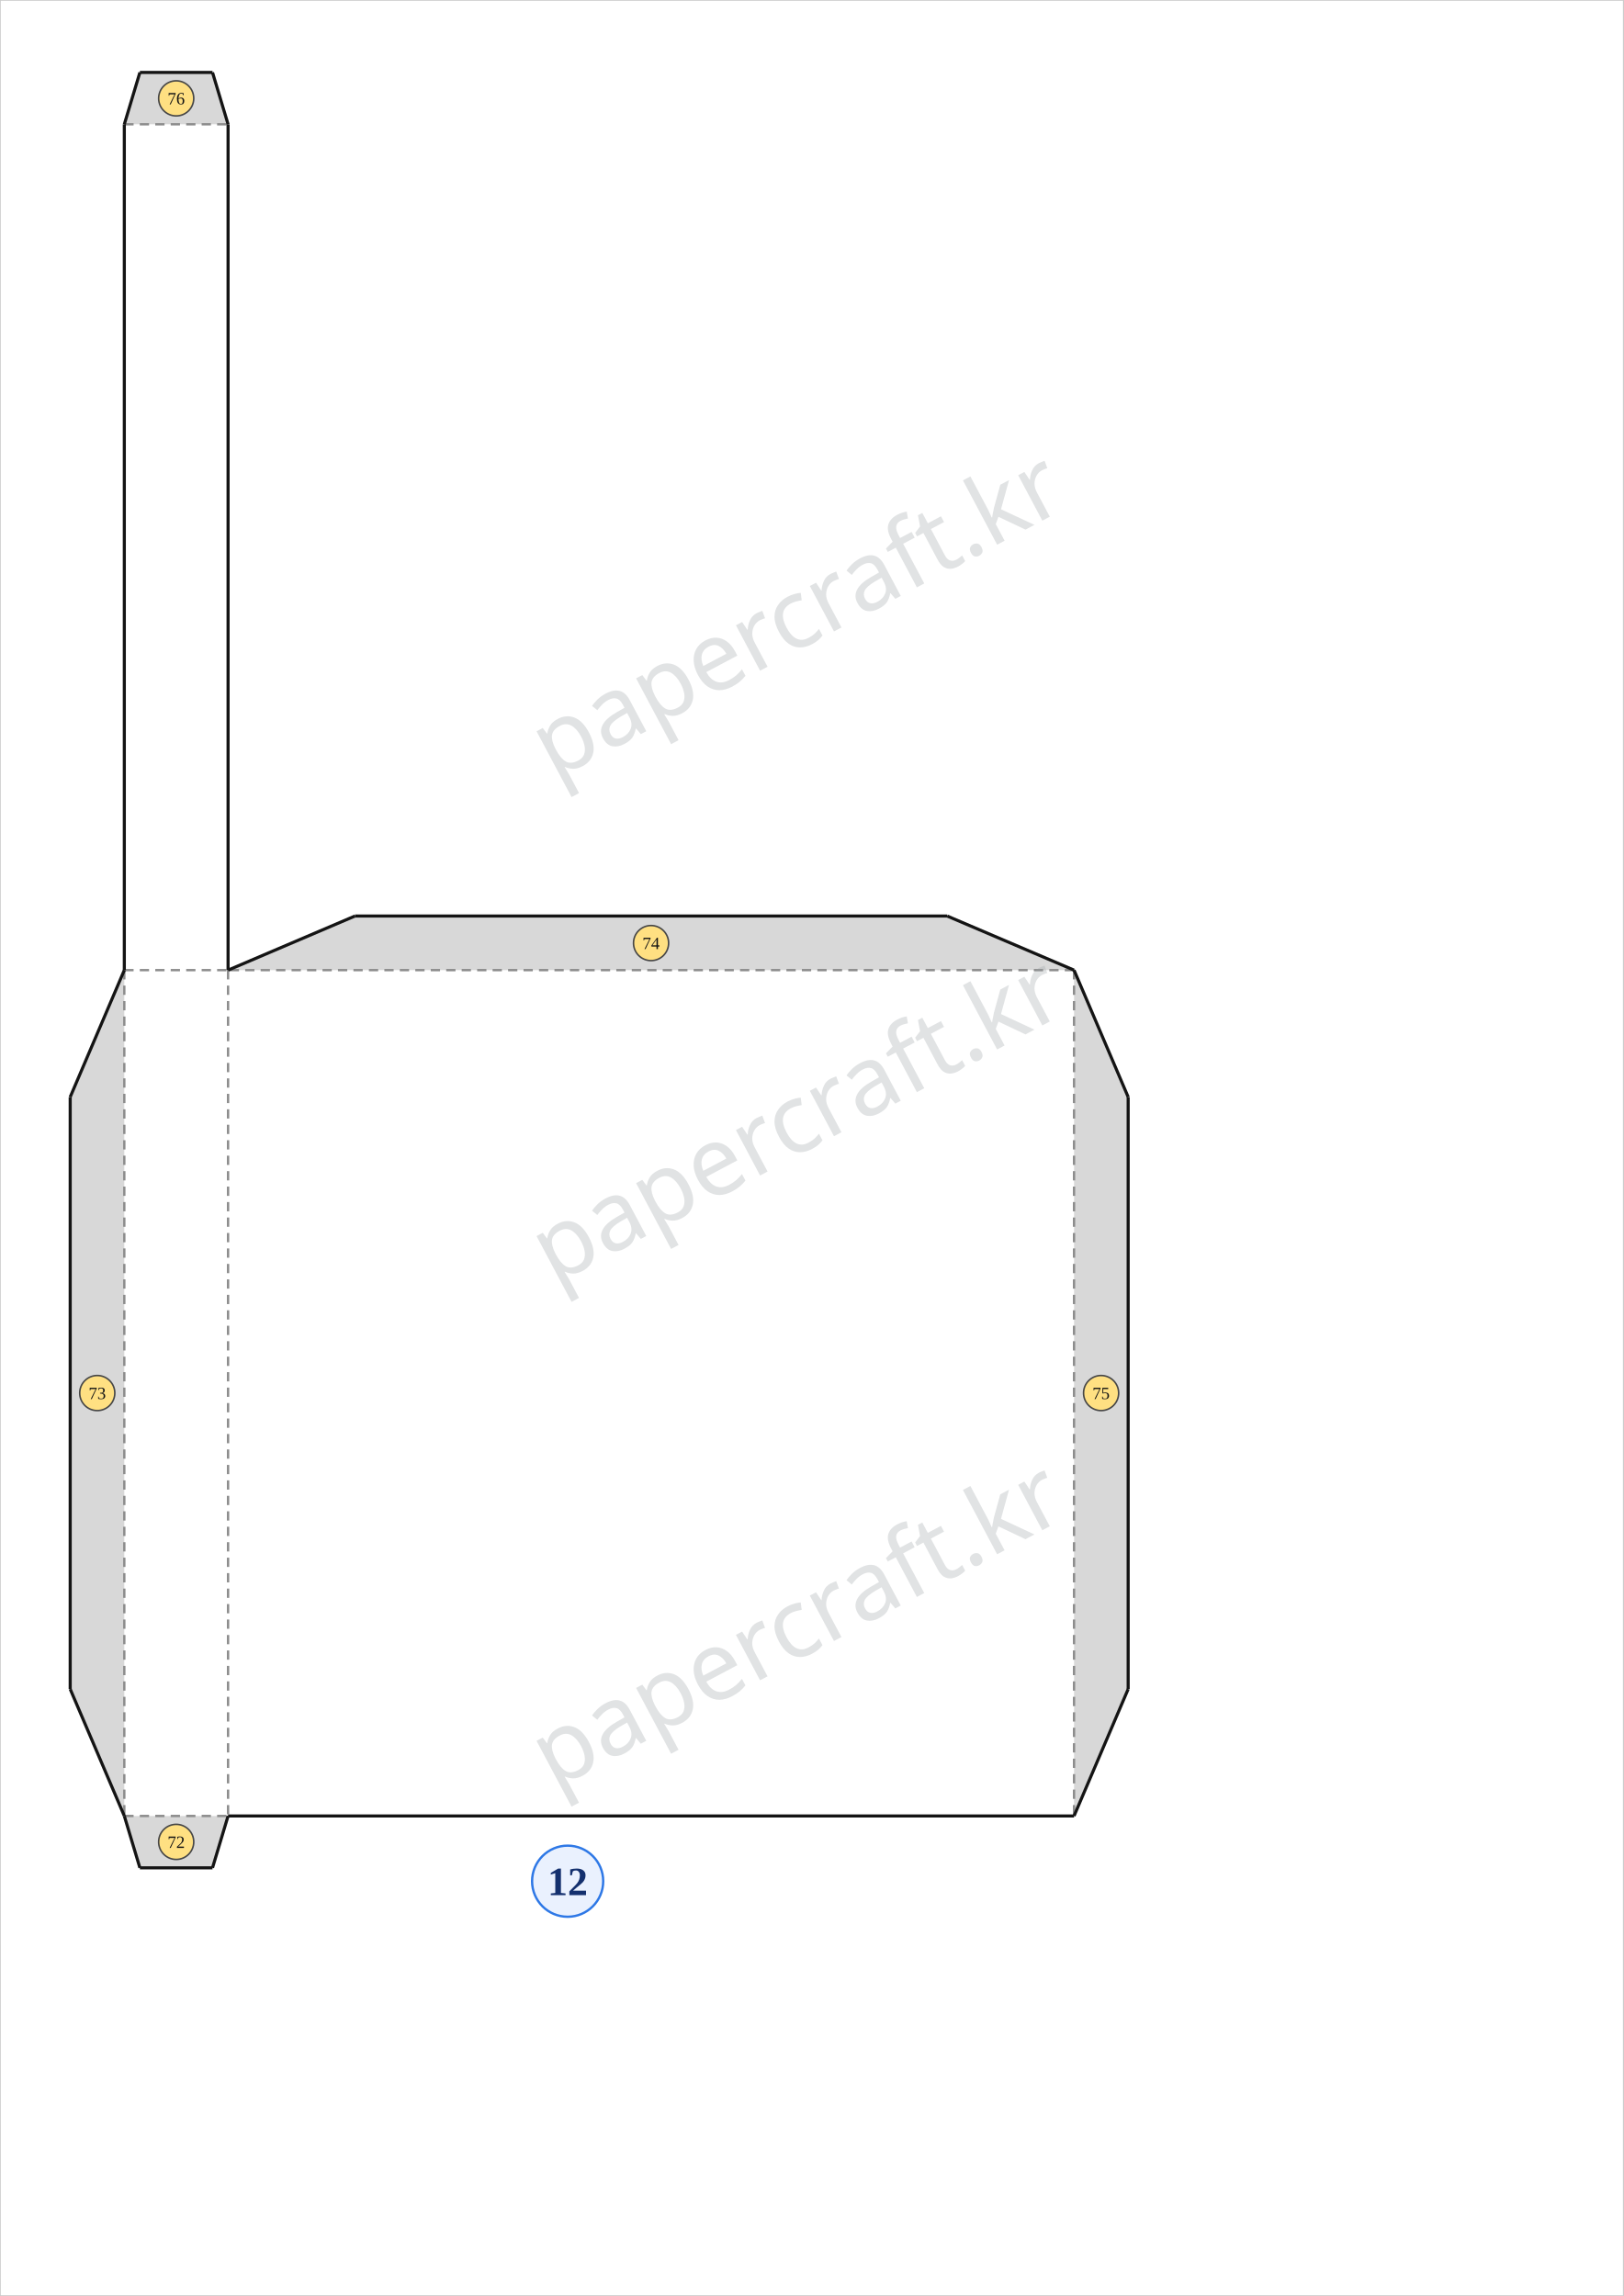
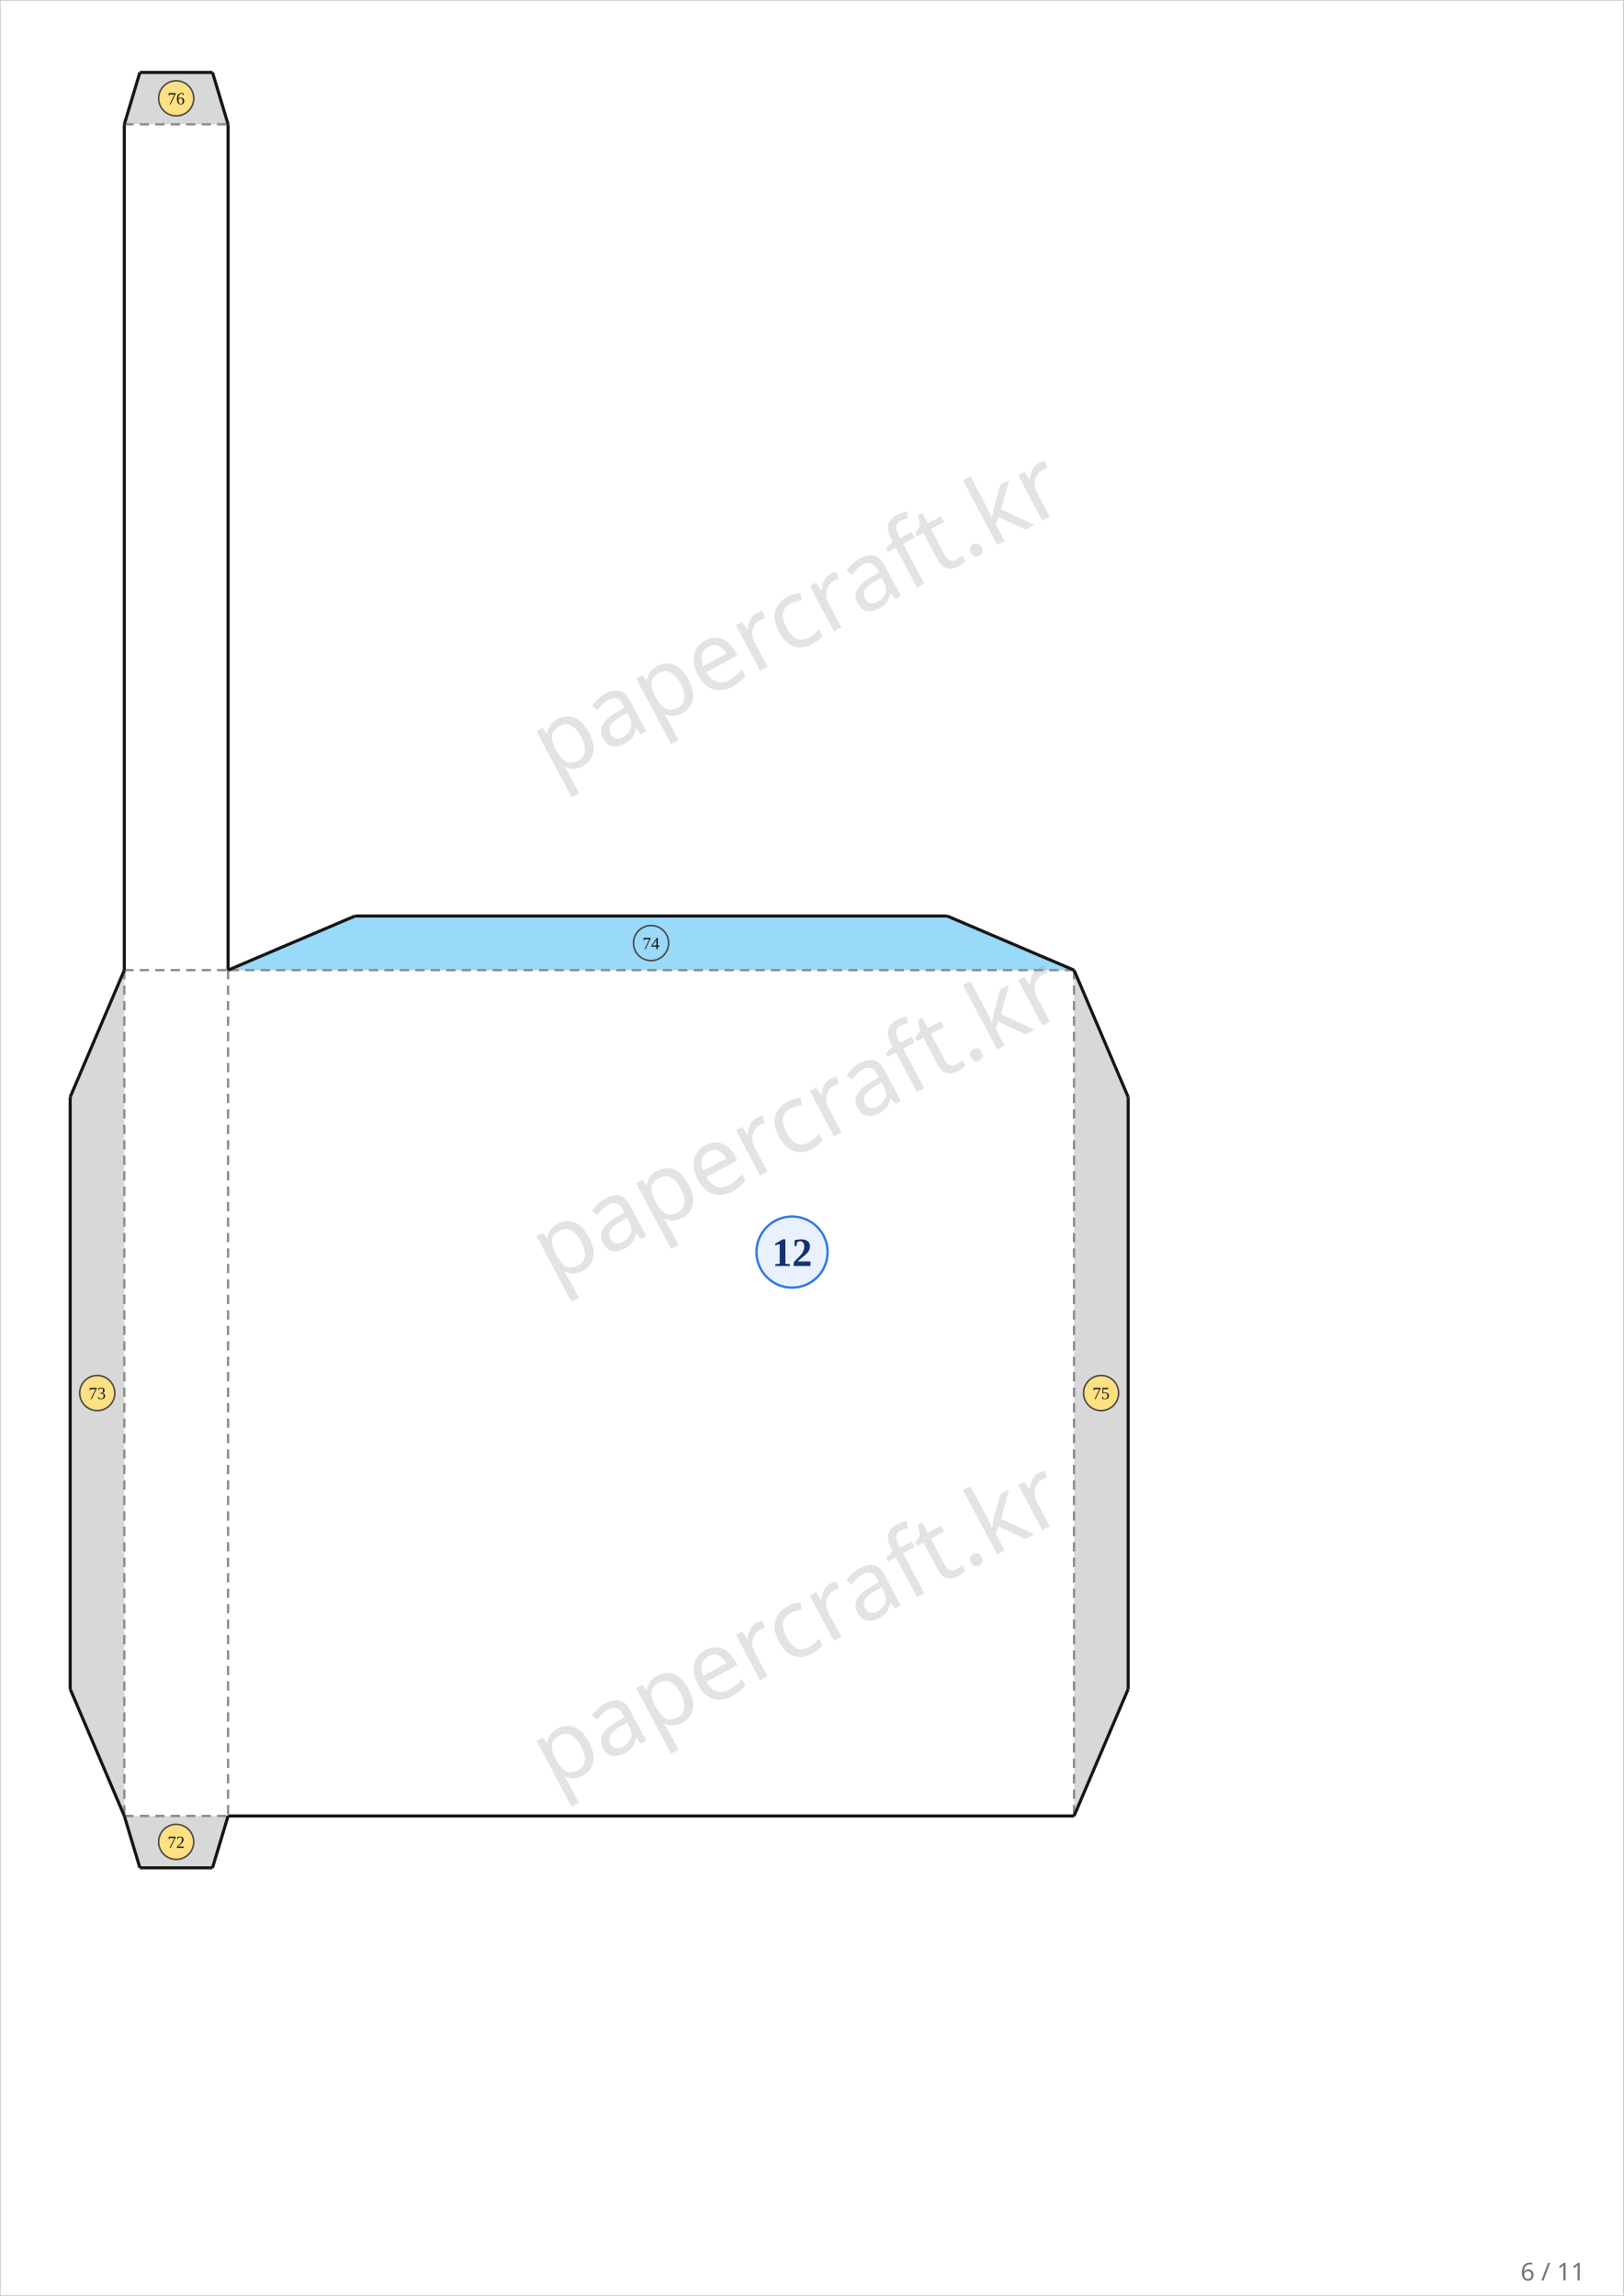
<svg xmlns="http://www.w3.org/2000/svg" width="210.00mm" height="297.00mm" viewBox="0 0 210.00 297.00">
  <rect x="0" y="0" width="210.00" height="297.00" fill="#ffffff" stroke="#cccccc" stroke-width="0.2" />
  <polygon points="29.498,234.905 27.485,241.614 18.092,241.614 16.079,234.905" fill="rgb(216,216,216)" />
  <polygon points="16.079,234.905 9.079,218.493 9.079,141.904 16.079,125.492" fill="rgb(216,216,216)" />
  <polygon points="29.498,125.492 45.909,118.492 122.499,118.492 138.91,125.492" fill="rgb(216,216,216)" />
  <polygon points="138.91,234.905 145.91,218.493 145.91,141.904 138.91,125.492" fill="rgb(216,216,216)" />
  <polygon points="29.498,16.079 27.485,9.37 18.092,9.37 16.079,16.079" fill="rgb(216,216,216)" />
+   <polygon points="29.498,125.492 45.909,118.492 122.499,118.492 138.91,125.492" fill="#99d9fa" />
  <line x1="29.497" y1="125.492" x2="29.497" y2="234.905" stroke="#8c8c8c" stroke-width="0.3" stroke-dasharray="1.2,0.8" />
  <line x1="16.079" y1="125.492" x2="29.497" y2="125.492" stroke="#8c8c8c" stroke-width="0.3" stroke-dasharray="1.2,0.8" />
  <line x1="16.079" y1="234.905" x2="29.498" y2="234.905" stroke="#8c8c8c" stroke-width="0.3" stroke-dasharray="1.2,0.8" />
  <line x1="16.079" y1="125.492" x2="16.079" y2="234.905" stroke="#8c8c8c" stroke-width="0.3" stroke-dasharray="1.2,0.8" />
  <line x1="138.91" y1="125.492" x2="29.498" y2="125.492" stroke="#8c8c8c" stroke-width="0.3" stroke-dasharray="1.2,0.8" />
  <line x1="138.91" y1="125.492" x2="138.91" y2="234.905" stroke="#8c8c8c" stroke-width="0.3" stroke-dasharray="1.2,0.8" />
  <line x1="16.079" y1="16.079" x2="29.498" y2="16.079" stroke="#8c8c8c" stroke-width="0.3" stroke-dasharray="1.2,0.8" />
  <line x1="138.91" y1="234.905" x2="29.497" y2="234.905" stroke="#141414" stroke-width="0.4" />
  <line x1="29.497" y1="16.079" x2="29.497" y2="125.492" stroke="#141414" stroke-width="0.4" />
  <line x1="16.079" y1="125.492" x2="16.079" y2="16.079" stroke="#141414" stroke-width="0.4" />
  <line x1="29.498" y1="234.905" x2="27.485" y2="241.614" stroke="#141414" stroke-width="0.4" />
  <line x1="27.485" y1="241.614" x2="18.092" y2="241.614" stroke="#141414" stroke-width="0.4" />
  <line x1="18.092" y1="241.614" x2="16.079" y2="234.905" stroke="#141414" stroke-width="0.4" />
  <line x1="16.079" y1="234.905" x2="9.079" y2="218.493" stroke="#141414" stroke-width="0.4" />
  <line x1="9.079" y1="218.493" x2="9.079" y2="141.904" stroke="#141414" stroke-width="0.4" />
  <line x1="9.079" y1="141.904" x2="16.079" y2="125.492" stroke="#141414" stroke-width="0.4" />
  <line x1="29.498" y1="125.492" x2="45.909" y2="118.492" stroke="#141414" stroke-width="0.4" />
  <line x1="45.909" y1="118.492" x2="122.499" y2="118.492" stroke="#141414" stroke-width="0.4" />
  <line x1="122.499" y1="118.492" x2="138.91" y2="125.492" stroke="#141414" stroke-width="0.4" />
  <line x1="138.91" y1="234.905" x2="145.91" y2="218.493" stroke="#141414" stroke-width="0.4" />
  <line x1="145.91" y1="218.493" x2="145.91" y2="141.904" stroke="#141414" stroke-width="0.4" />
  <line x1="145.91" y1="141.904" x2="138.91" y2="125.492" stroke="#141414" stroke-width="0.4" />
  <line x1="29.498" y1="16.079" x2="27.485" y2="9.37" stroke="#141414" stroke-width="0.4" />
  <line x1="27.485" y1="9.37" x2="18.092" y2="9.37" stroke="#141414" stroke-width="0.4" />
  <line x1="18.092" y1="9.37" x2="16.079" y2="16.079" stroke="#141414" stroke-width="0.4" />
  <circle cx="22.788" cy="238.259" r="2.27" fill="#ffe082" stroke="#464646" stroke-width="0.2" />
-   <text x="22.788" y="239.04" font-size="2.23" text-anchor="middle" fill="#141414">72</text>
+   <text x="22.788" y="239.04" font-size="2.22" text-anchor="middle" fill="#141414">72</text>
  <circle cx="12.579" cy="180.198" r="2.27" fill="#ffe082" stroke="#464646" stroke-width="0.2" />
-   <text x="12.579" y="180.98" font-size="2.23" text-anchor="middle" fill="#141414">73</text>
-   <circle cx="84.204" cy="121.992" r="2.27" fill="#ffe082" stroke="#464646" stroke-width="0.2" />
-   <text x="84.204" y="122.77" font-size="2.23" text-anchor="middle" fill="#141414">74</text>
+   <text x="12.579" y="180.98" font-size="2.22" text-anchor="middle" fill="#141414">73</text>
+   <circle cx="84.204" cy="121.992" r="2.27" fill="#99d9fa" stroke="#464646" stroke-width="0.2" />
+   <text x="84.204" y="122.77" font-size="2.22" text-anchor="middle" fill="#141414">74</text>
  <circle cx="142.41" cy="180.198" r="2.27" fill="#ffe082" stroke="#464646" stroke-width="0.2" />
-   <text x="142.41" y="180.98" font-size="2.23" text-anchor="middle" fill="#141414">75</text>
+   <text x="142.41" y="180.98" font-size="2.22" text-anchor="middle" fill="#141414">75</text>
  <circle cx="22.788" cy="12.724" r="2.27" fill="#ffe082" stroke="#464646" stroke-width="0.2" />
-   <text x="22.788" y="13.50" font-size="2.23" text-anchor="middle" fill="#141414">76</text>
-   <circle cx="73.416" cy="243.344" r="4.6" fill="#eaf1fe" stroke="#2e78e6" stroke-width="0.3" />
-   <text x="73.416" y="245.144" font-size="5.2" text-anchor="middle" fill="#14306e" font-weight="bold">12</text>
+   <text x="22.788" y="13.50" font-size="2.22" text-anchor="middle" fill="#141414">76</text>
+   <circle cx="102.439" cy="161.963" r="4.60" fill="#eaf1fe" stroke="#2e78e6" stroke-width="0.3" />
+   <text x="102.439" y="163.76" font-size="5.20" text-anchor="middle" fill="#14306e" font-weight="bold">12</text>
+   <text x="205.0" y="295.0" font-size="3.2" text-anchor="end" fill="#737373" font-family="sans-serif">6 / 11</text>
  <g pointer-events="none">
    <text x="105.0" y="83.2" text-anchor="middle" font-family="sans-serif" font-size="12.4" fill="#9aa0a6" fill-opacity="0.3" transform="rotate(-28 105.0 83.2)">papercraft.kr</text>
    <text x="105.0" y="148.5" text-anchor="middle" font-family="sans-serif" font-size="12.4" fill="#9aa0a6" fill-opacity="0.3" transform="rotate(-28 105.0 148.5)">papercraft.kr</text>
    <text x="105.0" y="213.8" text-anchor="middle" font-family="sans-serif" font-size="12.4" fill="#9aa0a6" fill-opacity="0.3" transform="rotate(-28 105.0 213.8)">papercraft.kr</text>
  </g>
</svg>
